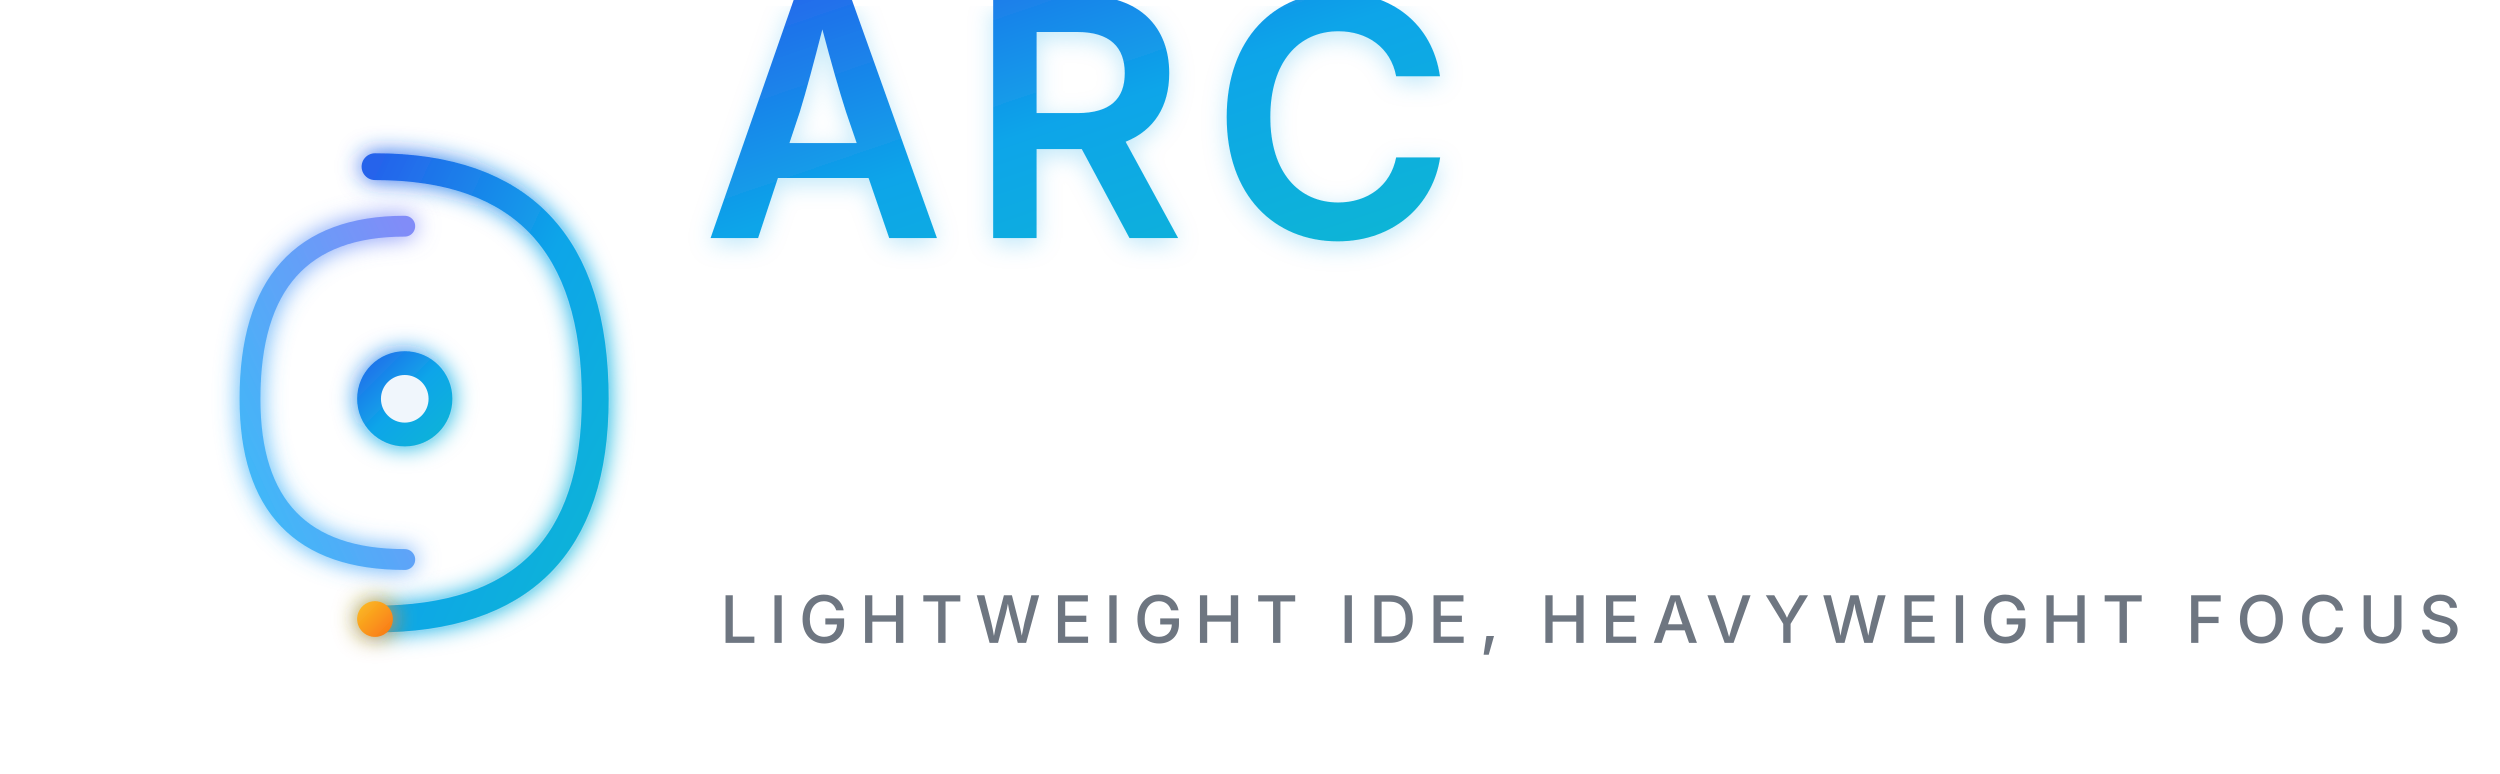
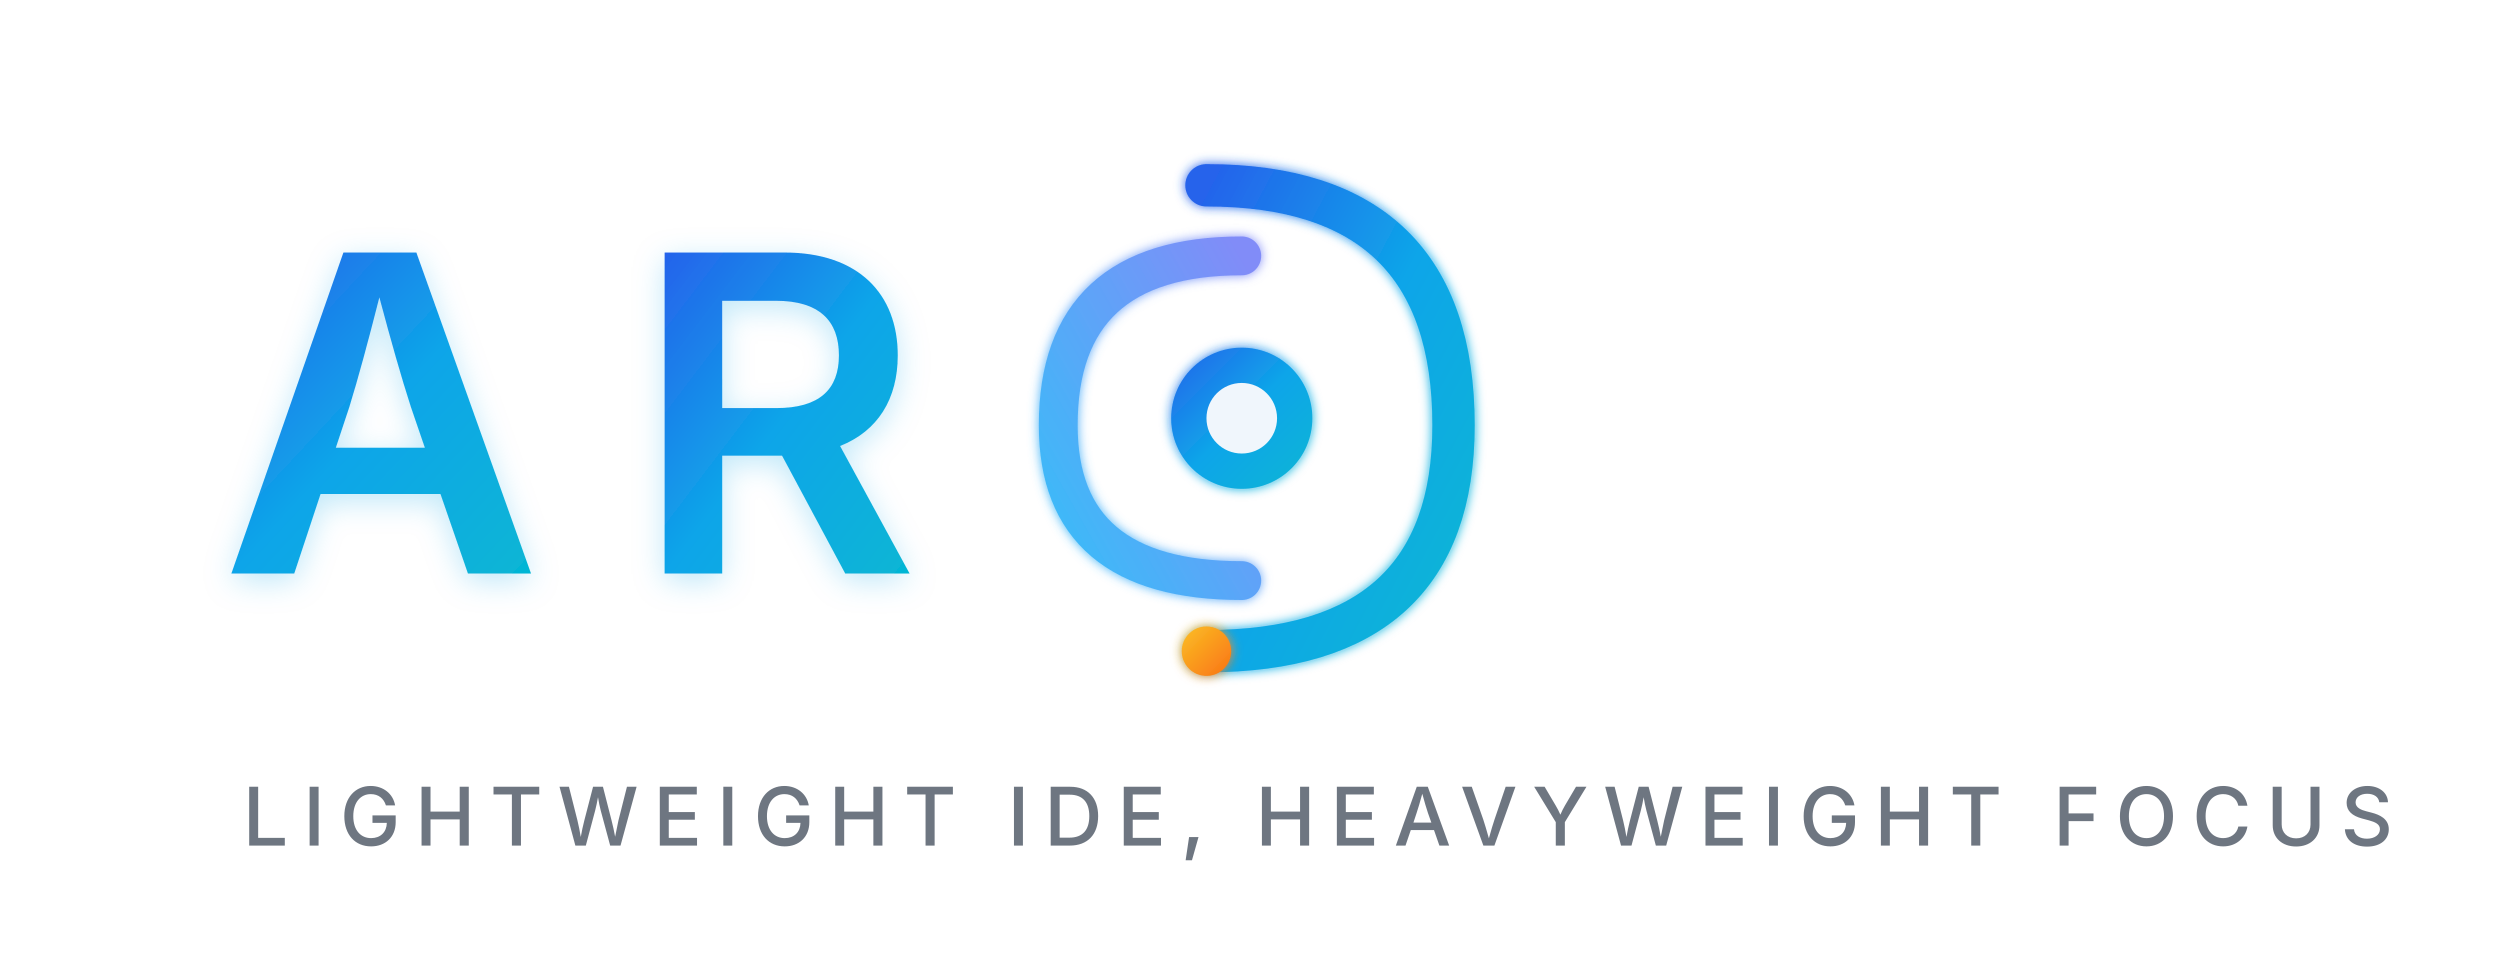
- <svg xmlns="http://www.w3.org/2000/svg" viewBox="0 0 420 130">
+ <svg xmlns="http://www.w3.org/2000/svg" viewBox="0 0 340 130">
  <defs>
    <linearGradient id="arcGradient" x1="0%" y1="0%" x2="100%" y2="100%">
      <stop offset="0%" stop-color="#2563EB" />
      <stop offset="50%" stop-color="#0EA5E9" />
      <stop offset="100%" stop-color="#06B6D4" />
    </linearGradient>
    <linearGradient id="accentGradient" x1="0%" y1="100%" x2="100%" y2="0%">
      <stop offset="0%" stop-color="#38BDF8" />
      <stop offset="100%" stop-color="#818CF8" />
    </linearGradient>
    <linearGradient id="sparkGradient" x1="0%" y1="0%" x2="100%" y2="100%">
      <stop offset="0%" stop-color="#FBBF24" />
      <stop offset="100%" stop-color="#F97316" />
    </linearGradient>
    <filter id="glow" x="-50%" y="-50%" width="200%" height="200%">
-       <feGaussianBlur stdDeviation="2" result="coloredBlur" />
+       <feGaussianBlur stdDeviation="1.5" result="coloredBlur" />
      <feMerge>
        <feMergeNode in="coloredBlur" />
        <feMergeNode in="SourceGraphic" />
      </feMerge>
    </filter>
    <filter id="shadow" x="-20%" y="-20%" width="140%" height="140%">
      <feDropShadow dx="0" dy="1" stdDeviation="2" flood-color="#0EA5E9" flood-opacity="0.25" />
    </filter>
    <filter id="sparkGlow" x="-100%" y="-100%" width="300%" height="300%">
-       <feGaussianBlur stdDeviation="2" result="blur" />
+       <feGaussianBlur stdDeviation="1.5" result="blur" />
      <feMerge>
        <feMergeNode in="blur" />
        <feMergeNode in="SourceGraphic" />
      </feMerge>
    </filter>
  </defs>
-   <g transform="translate(20, 20)">
-     <path d="M43 8 Q80 8 80 47 Q80 84 43 84" fill="none" stroke="url(#arcGradient)" stroke-width="4.5" stroke-linecap="round" filter="url(#glow)" />
-     <path d="M48 18 Q22 18 22 47 Q22 74 48 74" fill="none" stroke="url(#accentGradient)" stroke-width="3.5" stroke-linecap="round" filter="url(#glow)" />
-     <circle cx="48" cy="47" r="8" fill="url(#arcGradient)" filter="url(#glow)" />
-     <circle cx="48" cy="47" r="4" fill="#F0F6FC" />
-     <circle cx="43" cy="84" r="3" fill="url(#sparkGradient)" filter="url(#sparkGlow)" />
+   <text x="30" y="78" font-family="'SF Pro Display', 'Inter', 'Segoe UI', system-ui, sans-serif" font-size="60" font-weight="600" letter-spacing="12" fill="url(#arcGradient)" filter="url(#shadow)">A</text>
+   <text x="86" y="78" font-family="'SF Pro Display', 'Inter', 'Segoe UI', system-ui, sans-serif" font-size="60" font-weight="600" letter-spacing="12" fill="url(#arcGradient)" filter="url(#shadow)">R</text>
+   <g transform="translate(166, 54) scale(0.48)">
+     <path d="M-4 -60 Q66 -60 66 8 Q66 72 -4 72" fill="none" stroke="url(#arcGradient)" stroke-width="12" stroke-linecap="round" filter="url(#glow)" />
+     <path d="M6 -40 Q-46 -40 -46 8 Q-46 52 6 52" fill="none" stroke="url(#accentGradient)" stroke-width="11" stroke-linecap="round" filter="url(#glow)" />
+     <circle cx="6" cy="6" r="20" fill="url(#arcGradient)" filter="url(#glow)" />
+     <circle cx="6" cy="6" r="10" fill="#F0F6FC" />
+     <circle cx="-4" cy="72" r="7" fill="url(#sparkGradient)" filter="url(#sparkGlow)" />
  </g>
-   <g transform="translate(118, 40)" filter="url(#shadow)">
-     <text font-family="'SF Pro Display', 'Inter', 'Segoe UI', system-ui, sans-serif" font-size="56" font-weight="600" letter-spacing="4" fill="url(#arcGradient)">
-       <tspan>ARC</tspan>
-     </text>
-   </g>
-   <text x="121" y="108" font-family="'SF Pro Text', 'Inter', 'Segoe UI', system-ui, sans-serif" font-size="11" font-weight="500" letter-spacing="2" fill="#6E7681">
+   <text x="33" y="115" font-family="'SF Pro Text', 'Inter', 'Segoe UI', system-ui, sans-serif" font-size="11" font-weight="500" letter-spacing="2" fill="#6E7681">
    LIGHTWEIGHT IDE, HEAVYWEIGHT FOCUS
  </text>
</svg>
